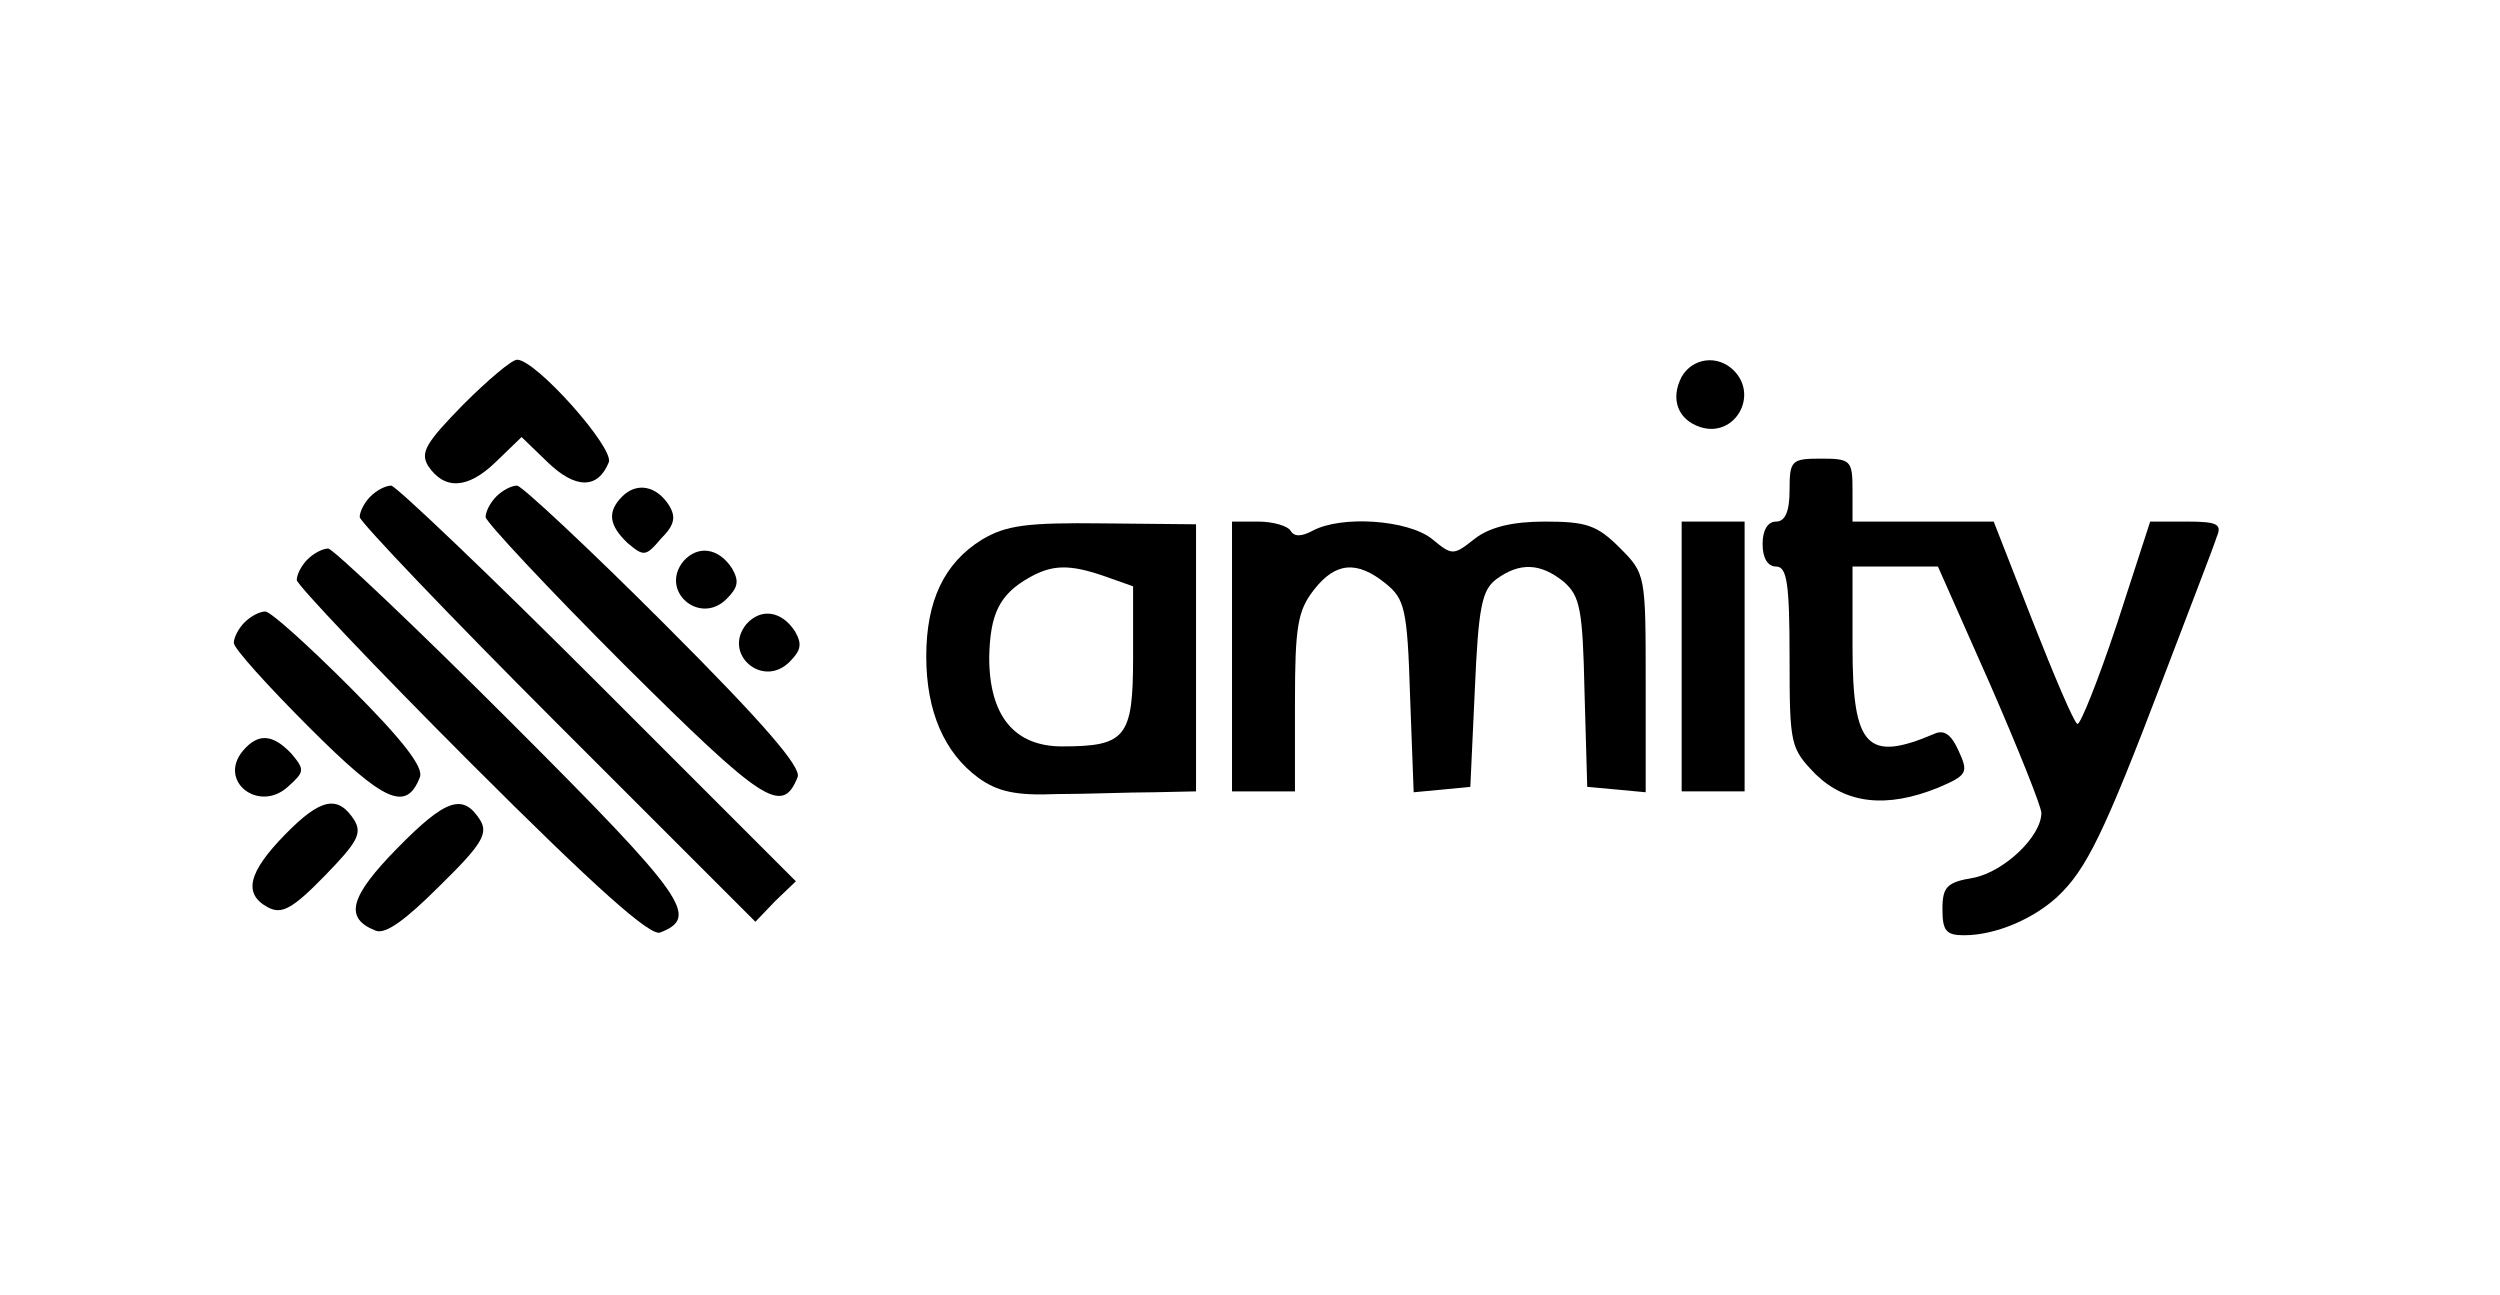
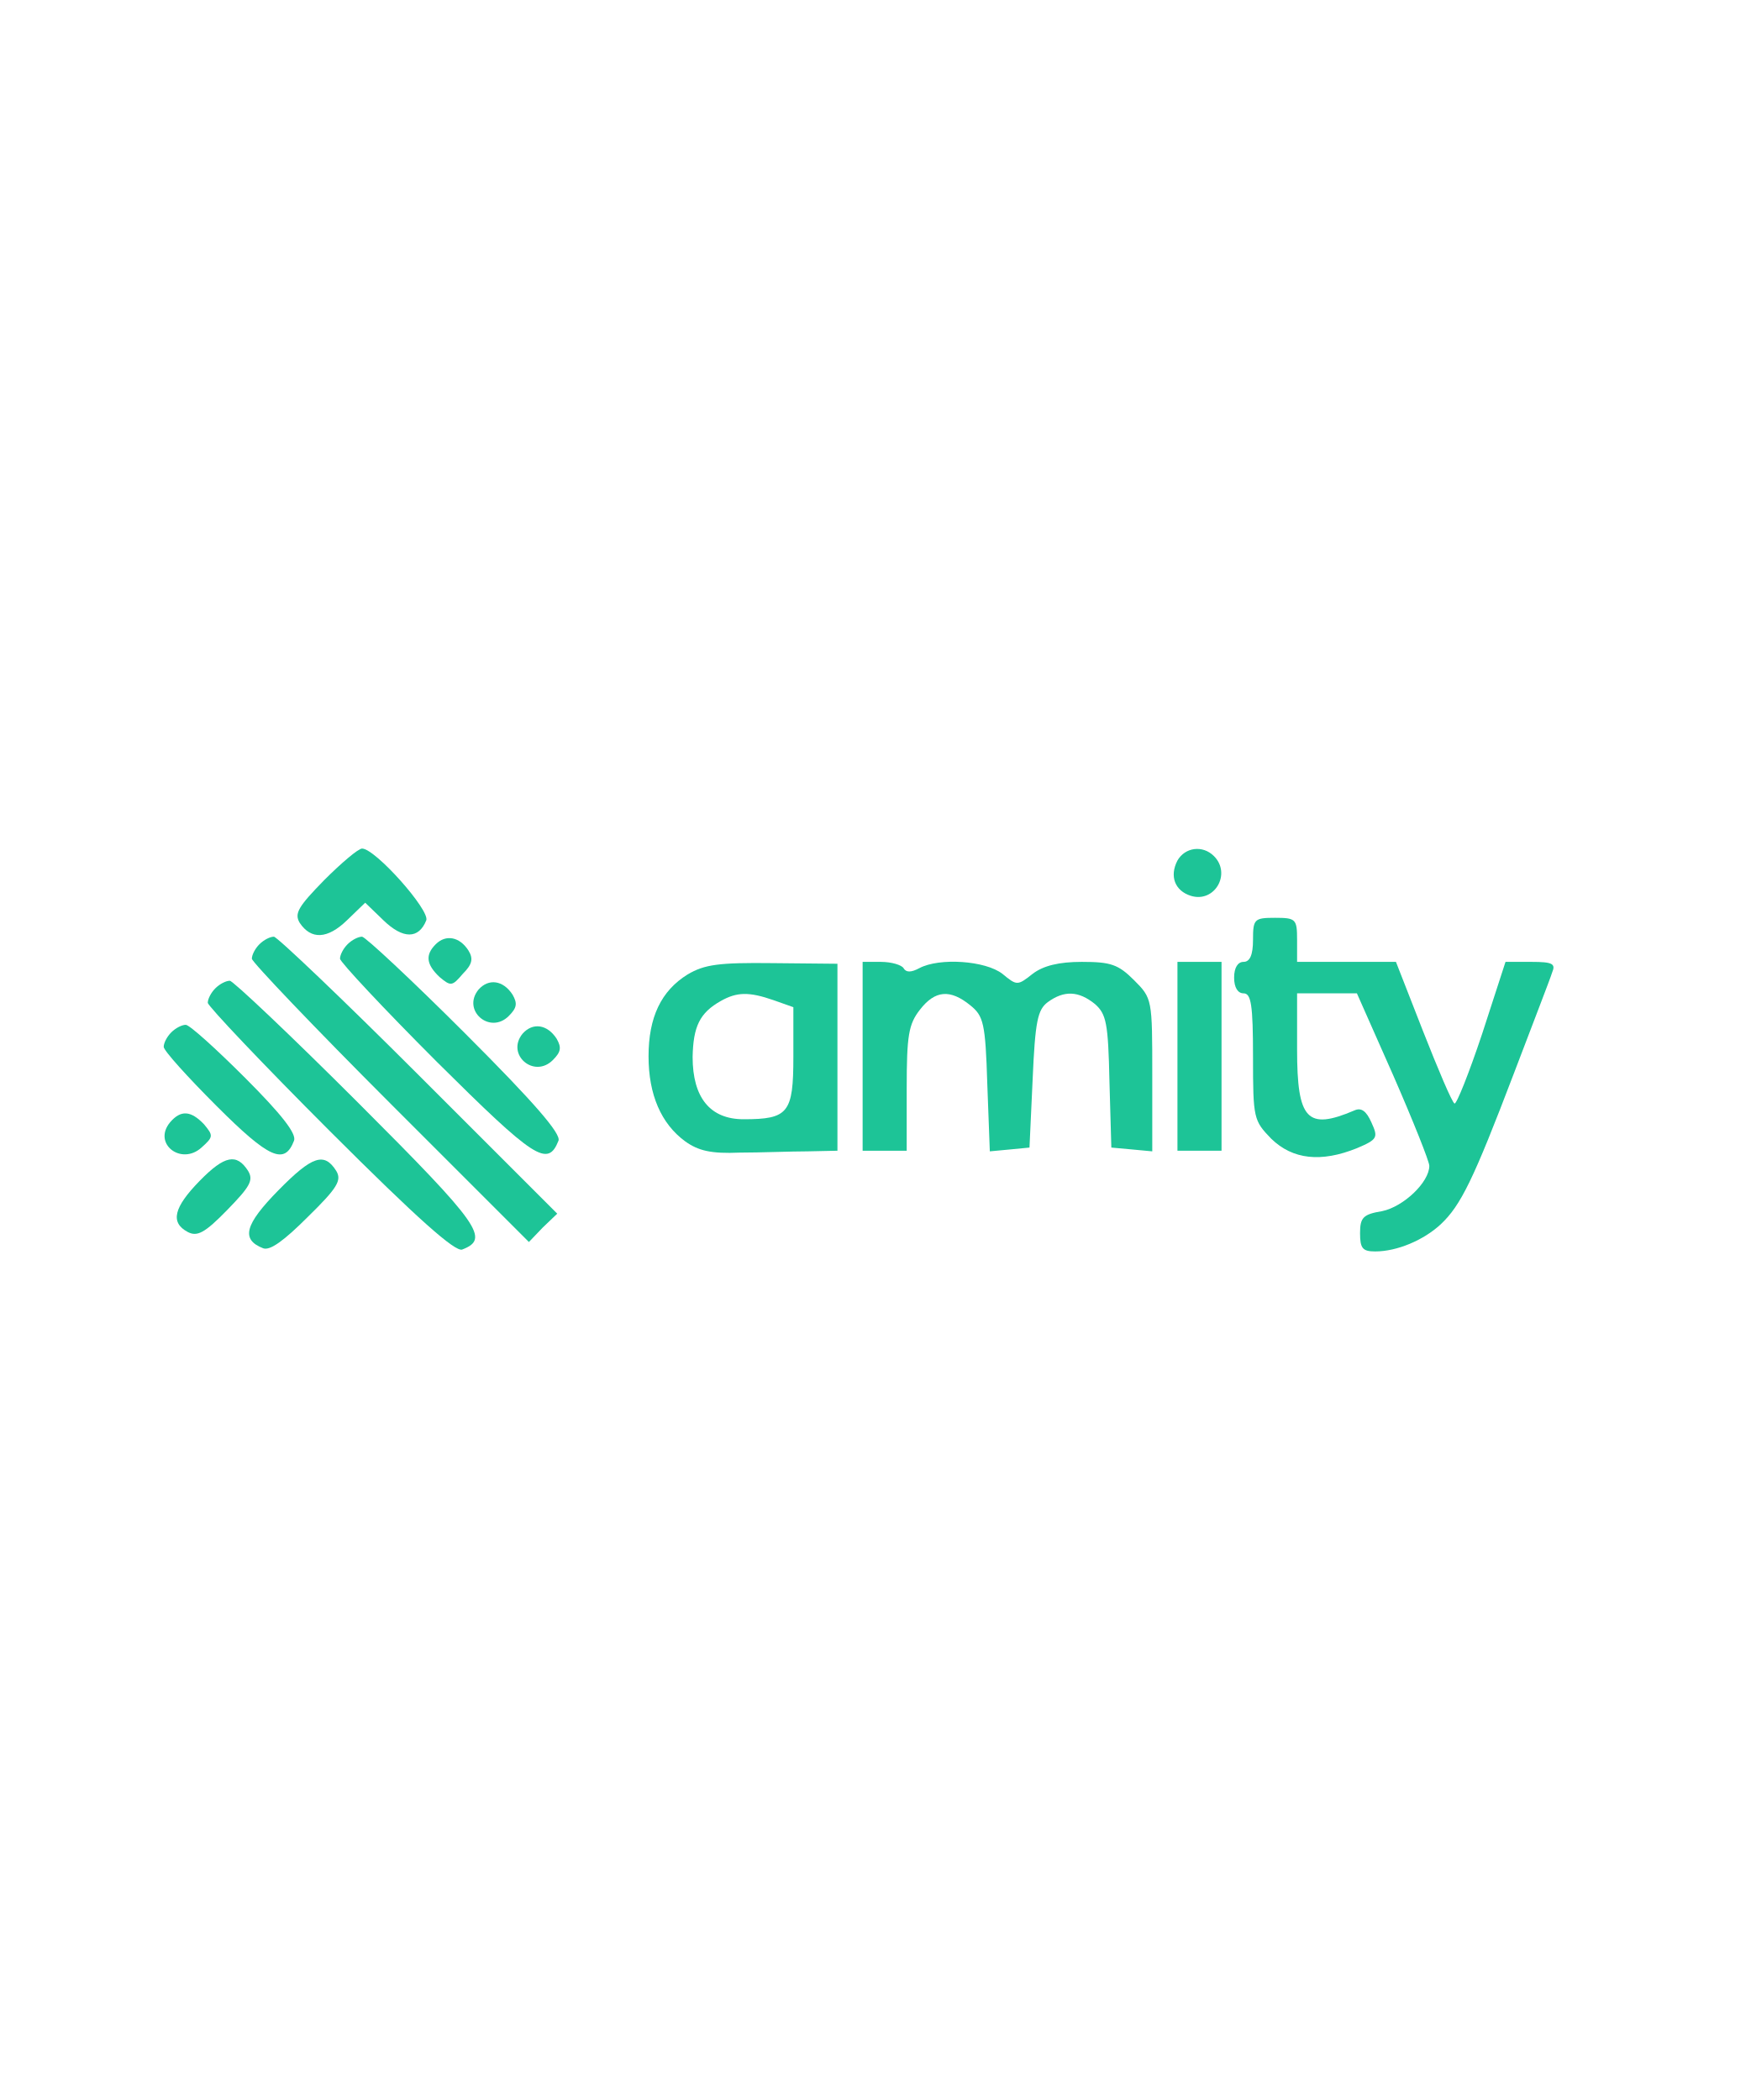
- <svg xmlns="http://www.w3.org/2000/svg" version="1.0" width="278pt" height="144pt" viewBox="0 0 278 144" preserveAspectRatio="xMidYMid meet">
-   <g transform="translate(0,144) scale(0.1,-0.1)" fill="#000000" stroke="none">
+ <svg xmlns="http://www.w3.org/2000/svg" version="1.0" width="120pt" height="144pt" viewBox="0 0 278 144" preserveAspectRatio="xMidYMid meet">
+   <g transform="translate(0,144) scale(0.1,-0.1)" fill="#1dc497" stroke="none">
    <path d="M515 990 c-41 -42 -48 -53 -39 -68 18 -27 44 -26 75 4 l29 28 29 -28 c31 -30 56 -30 68 0 6 16 -81 114 -102 114 -6 0 -33 -23 -60 -50z" />
    <path d="M1870 1021 c-13 -25 -4 -48 21 -56 38 -12 65 35 37 63 -18 18 -46 14 -58 -7z" />
    <path d="M1990 895 c0 -24 -5 -35 -15 -35 -9 0 -15 -9 -15 -25 0 -16 6 -25 15 -25 12 0 15 -18 15 -101 0 -98 1 -101 29 -130 34 -33 79 -38 136 -15 33 14 34 17 23 41 -8 18 -16 24 -27 19 -75 -32 -91 -15 -91 97 l0 89 48 0 47 0 58 -131 c31 -71 57 -136 57 -143 0 -26 -41 -65 -75 -72 -30 -5 -35 -10 -35 -35 0 -24 4 -29 24 -29 35 0 77 18 104 43 32 30 52 71 116 239 30 79 58 151 61 161 6 14 1 17 -33 17 l-41 0 -37 -114 c-21 -63 -41 -113 -44 -111 -4 2 -26 54 -50 115 l-43 110 -79 0 -78 0 0 35 c0 33 -2 35 -35 35 -33 0 -35 -2 -35 -35z" />
    <path d="M412 888 c-7 -7 -12 -17 -12 -23 0 -5 99 -109 220 -230 l220 -220 22 23 23 22 -220 220 c-121 121 -225 220 -230 220 -6 0 -16 -5 -23 -12z" />
    <path d="M552 888 c-7 -7 -12 -17 -12 -23 0 -5 69 -79 154 -164 155 -154 176 -168 193 -125 4 11 -37 59 -148 170 -85 85 -159 154 -164 154 -6 0 -16 -5 -23 -12z" />
    <path d="M692 888 c-17 -17 -15 -32 6 -52 18 -15 20 -15 37 5 15 15 17 24 9 37 -14 22 -36 26 -52 10z" />
    <path d="M1092 840 c-42 -26 -62 -68 -62 -130 0 -61 20 -107 58 -135 21 -15 41 -20 87 -18 33 0 81 2 108 2 l47 1 0 148 0 149 -103 1 c-85 1 -108 -2 -135 -18z m137 -41 l31 -11 0 -79 c0 -89 -8 -99 -79 -99 -53 0 -81 34 -81 99 1 48 11 70 45 89 25 14 44 15 84 1z" />
    <path d="M1370 710 l0 -150 35 0 35 0 0 99 c0 84 3 102 21 125 24 31 48 33 80 7 21 -17 24 -28 27 -125 l4 -107 32 3 31 3 5 108 c4 93 8 111 24 123 26 19 49 18 75 -3 18 -16 21 -30 23 -123 l3 -105 33 -3 32 -3 0 121 c0 121 0 122 -29 151 -25 25 -37 29 -83 29 -36 0 -61 -6 -78 -19 -24 -19 -25 -19 -48 0 -27 21 -100 26 -132 9 -13 -7 -21 -7 -25 0 -3 5 -19 10 -36 10 l-29 0 0 -150z" />
    <path d="M1870 710 l0 -150 35 0 35 0 0 150 0 150 -35 0 -35 0 0 -150z" />
    <path d="M342 818 c-7 -7 -12 -17 -12 -23 0 -5 87 -97 194 -204 140 -140 199 -192 210 -188 44 17 30 38 -165 233 -107 107 -199 194 -204 194 -6 0 -16 -5 -23 -12z" />
    <path d="M760 816 c-27 -33 18 -72 48 -42 13 13 14 20 6 34 -15 23 -38 26 -54 8z" />
    <path d="M272 748 c-7 -7 -12 -17 -12 -23 0 -6 38 -48 84 -94 84 -84 108 -94 123 -55 4 11 -19 41 -78 100 -46 46 -88 84 -94 84 -6 0 -16 -5 -23 -12z" />
    <path d="M830 746 c-27 -33 18 -72 48 -42 13 13 14 20 6 34 -15 23 -38 26 -54 8z" />
    <path d="M270 605 c-28 -34 18 -69 50 -40 19 17 19 19 4 37 -21 22 -37 23 -54 3z" />
    <path d="M317 512 c-41 -42 -47 -66 -19 -81 15 -8 27 -2 63 35 36 37 42 47 33 62 -18 28 -37 25 -77 -16z" />
    <path d="M442 497 c-53 -54 -60 -78 -24 -92 11 -4 33 12 71 50 47 46 54 58 45 73 -19 30 -38 24 -92 -31z" />
  </g>
</svg>
